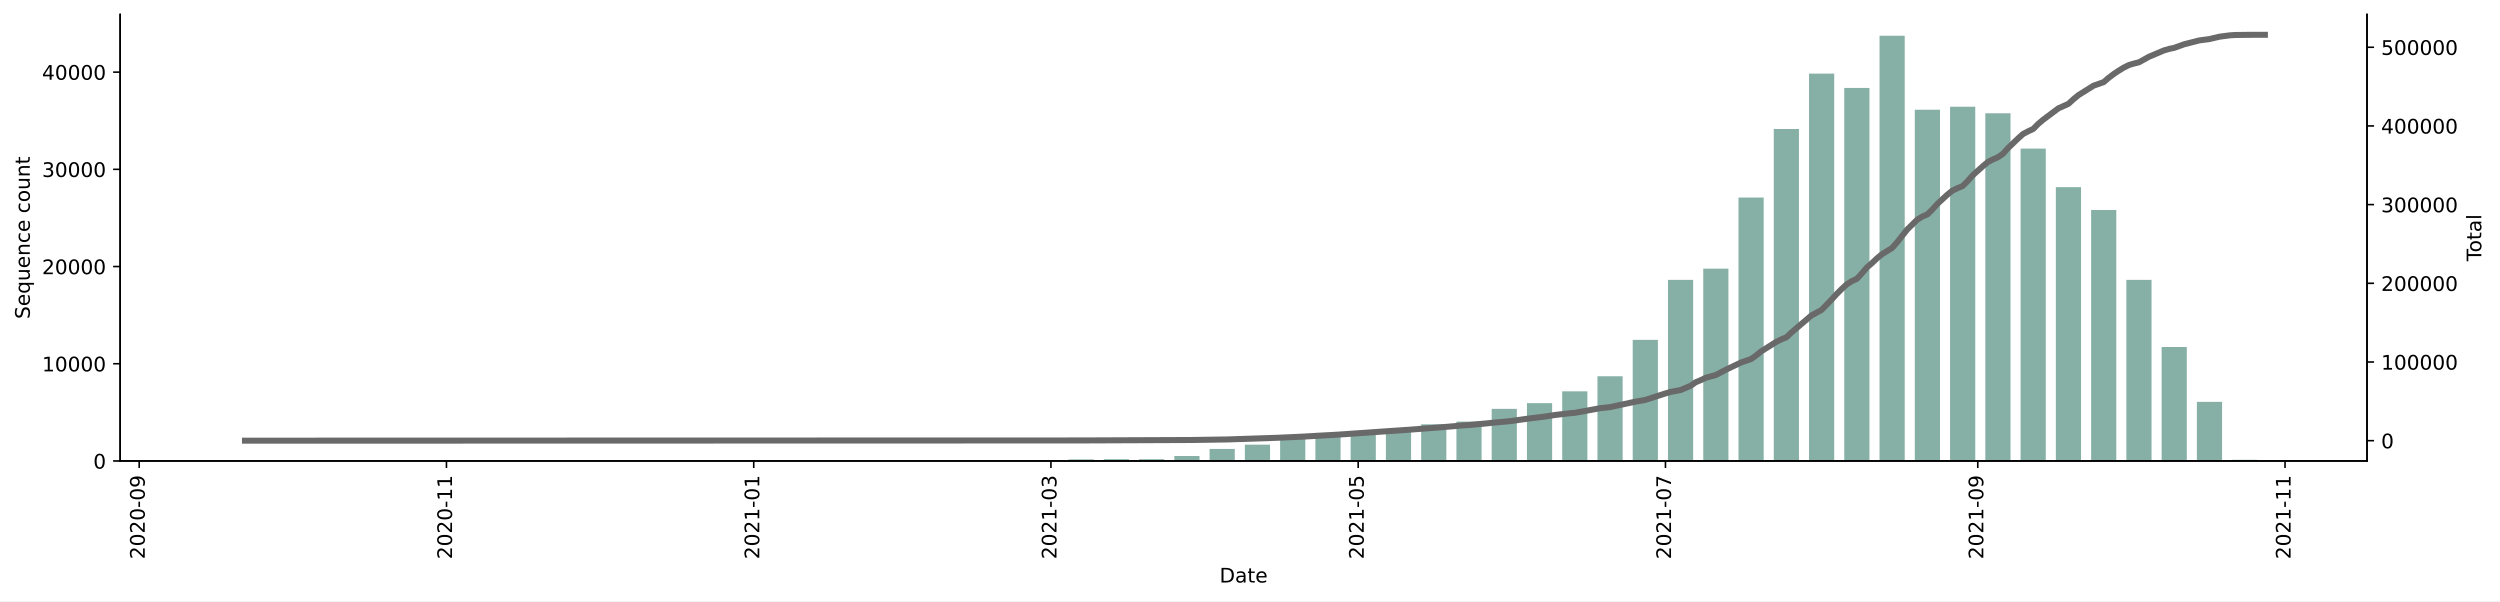
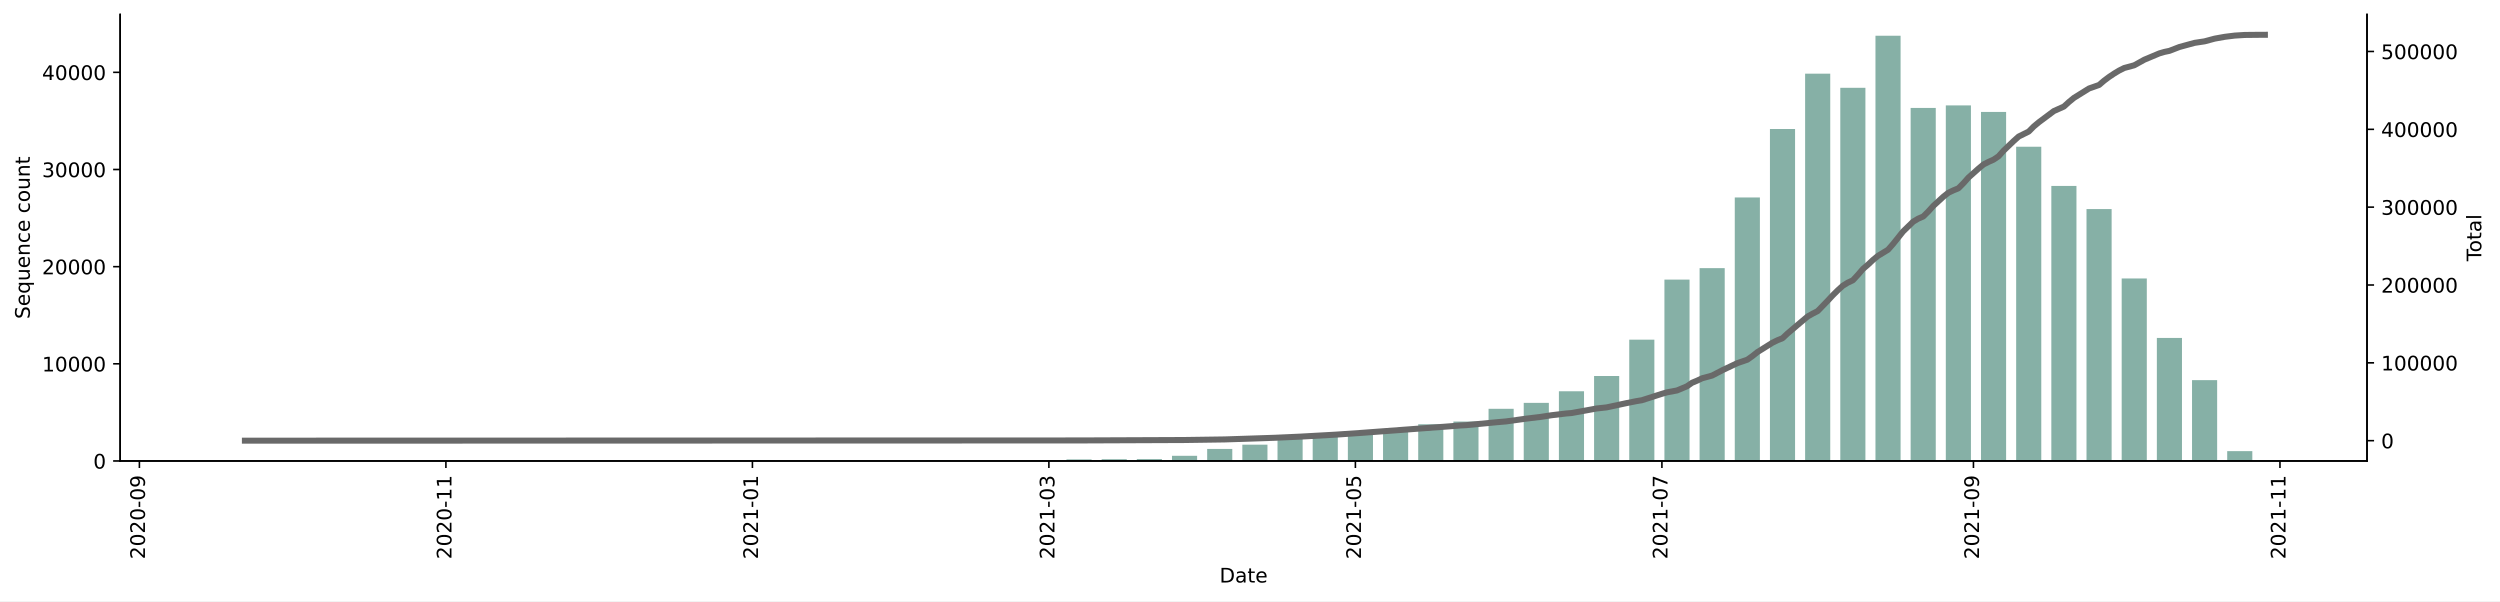
<svg xmlns="http://www.w3.org/2000/svg" xmlns:xlink="http://www.w3.org/1999/xlink" height="298.621pt" version="1.1" viewBox="0 0 1241.744 298.621" width="1241.744pt">
  <defs>
    <style type="text/css">*{stroke-linecap:butt;stroke-linejoin:round;}</style>
  </defs>
  <g id="figure_1">
    <g id="patch_1">
      <path d="M 0 298.621  L 1241.744 298.621  L 1241.744 0  L 0 0  z " style="fill:#ffffff;" />
    </g>
    <g id="axes_1">
      <g id="patch_2">
        <path d="M 59.691 228.96  L 1175.691 228.96  L 1175.691 7.2  L 59.691 7.2  z " style="fill:#ffffff;" />
      </g>
      <g id="patch_3">
-         <path clip-path="url(#pe64818fffd)" d="M 110.418 228.96  L 122.928 228.96  L 122.928 228.955  L 110.418 228.955  z " style="fill:#86b0a6;" />
+         <path clip-path="url(#pa38f7d1ac0)" d="M 110.418 228.96  L 122.897 228.96  L 122.897 228.955  L 110.418 228.955  z " style="fill:#86b0a6;" />
      </g>
      <g id="patch_4">
-         <path clip-path="url(#pe64818fffd)" d="M 162.959 228.96  L 175.469 228.96  L 175.469 228.878  L 162.959 228.878  z " style="fill:#86b0a6;" />
+         <path clip-path="url(#pa38f7d1ac0)" d="M 162.83 228.96  L 175.309 228.96  L 175.309 228.878  L 162.83 228.878  z " style="fill:#86b0a6;" />
      </g>
      <g id="patch_5">
-         <path clip-path="url(#pe64818fffd)" d="M 197.987 228.96  L 210.496 228.96  L 210.496 228.955  L 197.987 228.955  z " style="fill:#86b0a6;" />
+         <path clip-path="url(#pa38f7d1ac0)" d="M 197.771 228.96  L 210.25 228.96  L 210.25 228.955  L 197.771 228.955  z " style="fill:#86b0a6;" />
      </g>
      <g id="patch_6">
-         <path clip-path="url(#pe64818fffd)" d="M 233.014 228.96  L 245.524 228.96  L 245.524 228.955  L 233.014 228.955  z " style="fill:#86b0a6;" />
+         <path clip-path="url(#pa38f7d1ac0)" d="M 232.712 228.96  L 245.191 228.96  L 245.191 228.955  L 232.712 228.955  z " style="fill:#86b0a6;" />
      </g>
      <g id="patch_7">
-         <path clip-path="url(#pe64818fffd)" d="M 250.528 228.96  L 263.038 228.96  L 263.038 228.95  L 250.528 228.95  z " style="fill:#86b0a6;" />
+         <path clip-path="url(#pa38f7d1ac0)" d="M 250.183 228.96  L 262.662 228.96  L 262.662 228.95  L 250.183 228.95  z " style="fill:#86b0a6;" />
      </g>
      <g id="patch_8">
-         <path clip-path="url(#pe64818fffd)" d="M 320.583 228.96  L 333.092 228.96  L 333.092 228.955  L 320.583 228.955  z " style="fill:#86b0a6;" />
+         <path clip-path="url(#pa38f7d1ac0)" d="M 320.066 228.96  L 332.545 228.96  L 332.545 228.955  L 320.066 228.955  z " style="fill:#86b0a6;" />
      </g>
      <g id="patch_9">
-         <path clip-path="url(#pe64818fffd)" d="M 355.61 228.96  L 368.12 228.96  L 368.12 228.946  L 355.61 228.946  z " style="fill:#86b0a6;" />
+         <path clip-path="url(#pa38f7d1ac0)" d="M 355.007 228.96  L 367.486 228.96  L 367.486 228.946  L 355.007 228.946  z " style="fill:#86b0a6;" />
      </g>
      <g id="patch_10">
-         <path clip-path="url(#pe64818fffd)" d="M 373.124 228.96  L 385.634 228.96  L 385.634 228.733  L 373.124 228.733  z " style="fill:#86b0a6;" />
+         <path clip-path="url(#pa38f7d1ac0)" d="M 372.478 228.96  L 384.957 228.96  L 384.957 228.738  L 372.478 228.738  z " style="fill:#86b0a6;" />
      </g>
      <g id="patch_11">
-         <path clip-path="url(#pe64818fffd)" d="M 390.638 228.96  L 403.147 228.96  L 403.147 228.897  L 390.638 228.897  z " style="fill:#86b0a6;" />
+         <path clip-path="url(#pa38f7d1ac0)" d="M 389.948 228.96  L 402.427 228.96  L 402.427 228.897  L 389.948 228.897  z " style="fill:#86b0a6;" />
      </g>
      <g id="patch_12">
-         <path clip-path="url(#pe64818fffd)" d="M 408.151 228.96  L 420.661 228.96  L 420.661 228.95  L 408.151 228.95  z " style="fill:#86b0a6;" />
+         <path clip-path="url(#pa38f7d1ac0)" d="M 407.419 228.96  L 419.898 228.96  L 419.898 228.95  L 407.419 228.95  z " style="fill:#86b0a6;" />
      </g>
      <g id="patch_13">
-         <path clip-path="url(#pe64818fffd)" d="M 425.665 228.96  L 438.175 228.96  L 438.175 228.921  L 425.665 228.921  z " style="fill:#86b0a6;" />
+         <path clip-path="url(#pa38f7d1ac0)" d="M 424.89 228.96  L 437.369 228.96  L 437.369 228.921  L 424.89 228.921  z " style="fill:#86b0a6;" />
      </g>
      <g id="patch_14">
-         <path clip-path="url(#pe64818fffd)" d="M 443.179 228.96  L 455.689 228.96  L 455.689 228.868  L 443.179 228.868  z " style="fill:#86b0a6;" />
+         <path clip-path="url(#pa38f7d1ac0)" d="M 442.36 228.96  L 454.839 228.96  L 454.839 228.868  L 442.36 228.868  z " style="fill:#86b0a6;" />
      </g>
      <g id="patch_15">
-         <path clip-path="url(#pe64818fffd)" d="M 460.693 228.96  L 473.202 228.96  L 473.202 228.559  L 460.693 228.559  z " style="fill:#86b0a6;" />
+         <path clip-path="url(#pa38f7d1ac0)" d="M 459.831 228.96  L 472.31 228.96  L 472.31 228.559  L 459.831 228.559  z " style="fill:#86b0a6;" />
      </g>
      <g id="patch_16">
-         <path clip-path="url(#pe64818fffd)" d="M 478.206 228.96  L 490.716 228.96  L 490.716 228.955  L 478.206 228.955  z " style="fill:#86b0a6;" />
+         <path clip-path="url(#pa38f7d1ac0)" d="M 477.301 228.96  L 489.781 228.96  L 489.781 228.955  L 477.301 228.955  z " style="fill:#86b0a6;" />
      </g>
      <g id="patch_17">
-         <path clip-path="url(#pe64818fffd)" d="M 495.72 228.96  L 508.23 228.96  L 508.23 228.878  L 495.72 228.878  z " style="fill:#86b0a6;" />
+         <path clip-path="url(#pa38f7d1ac0)" d="M 494.772 228.96  L 507.251 228.96  L 507.251 228.878  L 494.772 228.878  z " style="fill:#86b0a6;" />
      </g>
      <g id="patch_18">
-         <path clip-path="url(#pe64818fffd)" d="M 513.234 228.96  L 525.744 228.96  L 525.744 228.694  L 513.234 228.694  z " style="fill:#86b0a6;" />
+         <path clip-path="url(#pa38f7d1ac0)" d="M 512.243 228.96  L 524.722 228.96  L 524.722 228.695  L 512.243 228.695  z " style="fill:#86b0a6;" />
      </g>
      <g id="patch_19">
-         <path clip-path="url(#pe64818fffd)" d="M 530.747 228.96  L 543.257 228.96  L 543.257 228.187  L 530.747 228.187  z " style="fill:#86b0a6;" />
+         <path clip-path="url(#pa38f7d1ac0)" d="M 529.713 228.96  L 542.192 228.96  L 542.192 228.169  L 529.713 228.169  z " style="fill:#86b0a6;" />
      </g>
      <g id="patch_20">
-         <path clip-path="url(#pe64818fffd)" d="M 548.261 228.96  L 560.771 228.96  L 560.771 228.081  L 548.261 228.081  z " style="fill:#86b0a6;" />
+         <path clip-path="url(#pa38f7d1ac0)" d="M 547.184 228.96  L 559.663 228.96  L 559.663 228.077  L 547.184 228.077  z " style="fill:#86b0a6;" />
      </g>
      <g id="patch_21">
-         <path clip-path="url(#pe64818fffd)" d="M 565.775 228.96  L 578.285 228.96  L 578.285 228.091  L 565.775 228.091  z " style="fill:#86b0a6;" />
+         <path clip-path="url(#pa38f7d1ac0)" d="M 564.655 228.96  L 577.134 228.96  L 577.134 228.019  L 564.655 228.019  z " style="fill:#86b0a6;" />
      </g>
      <g id="patch_22">
-         <path clip-path="url(#pe64818fffd)" d="M 583.289 228.96  L 595.798 228.96  L 595.798 226.502  L 583.289 226.502  z " style="fill:#86b0a6;" />
+         <path clip-path="url(#pa38f7d1ac0)" d="M 582.125 228.96  L 594.604 228.96  L 594.604 226.388  L 582.125 226.388  z " style="fill:#86b0a6;" />
      </g>
      <g id="patch_23">
-         <path clip-path="url(#pe64818fffd)" d="M 600.802 228.96  L 613.312 228.96  L 613.312 222.992  L 600.802 222.992  z " style="fill:#86b0a6;" />
+         <path clip-path="url(#pa38f7d1ac0)" d="M 599.596 228.96  L 612.075 228.96  L 612.075 222.996  L 599.596 222.996  z " style="fill:#86b0a6;" />
      </g>
      <g id="patch_24">
-         <path clip-path="url(#pe64818fffd)" d="M 618.316 228.96  L 630.826 228.96  L 630.826 220.853  L 618.316 220.853  z " style="fill:#86b0a6;" />
+         <path clip-path="url(#pa38f7d1ac0)" d="M 617.067 228.96  L 629.546 228.96  L 629.546 220.858  L 617.067 220.858  z " style="fill:#86b0a6;" />
      </g>
      <g id="patch_25">
-         <path clip-path="url(#pe64818fffd)" d="M 635.83 228.96  L 648.34 228.96  L 648.34 217.285  L 635.83 217.285  z " style="fill:#86b0a6;" />
+         <path clip-path="url(#pa38f7d1ac0)" d="M 634.537 228.96  L 647.016 228.96  L 647.016 217.292  L 634.537 217.292  z " style="fill:#86b0a6;" />
      </g>
      <g id="patch_26">
-         <path clip-path="url(#pe64818fffd)" d="M 653.344 228.96  L 665.853 228.96  L 665.853 215.049  L 653.344 215.049  z " style="fill:#86b0a6;" />
+         <path clip-path="url(#pa38f7d1ac0)" d="M 652.008 228.96  L 664.487 228.96  L 664.487 215.058  L 652.008 215.058  z " style="fill:#86b0a6;" />
      </g>
      <g id="patch_27">
-         <path clip-path="url(#pe64818fffd)" d="M 670.857 228.96  L 683.367 228.96  L 683.367 214.238  L 670.857 214.238  z " style="fill:#86b0a6;" />
+         <path clip-path="url(#pa38f7d1ac0)" d="M 669.479 228.96  L 681.958 228.96  L 681.958 214.237  L 669.479 214.237  z " style="fill:#86b0a6;" />
      </g>
      <g id="patch_28">
-         <path clip-path="url(#pe64818fffd)" d="M 688.371 228.96  L 700.881 228.96  L 700.881 213.605  L 688.371 213.605  z " style="fill:#86b0a6;" />
+         <path clip-path="url(#pa38f7d1ac0)" d="M 686.949 228.96  L 699.428 228.96  L 699.428 213.615  L 686.949 213.615  z " style="fill:#86b0a6;" />
      </g>
      <g id="patch_29">
-         <path clip-path="url(#pe64818fffd)" d="M 705.885 228.96  L 718.395 228.96  L 718.395 210.756  L 705.885 210.756  z " style="fill:#86b0a6;" />
+         <path clip-path="url(#pa38f7d1ac0)" d="M 704.42 228.96  L 716.899 228.96  L 716.899 210.744  L 704.42 210.744  z " style="fill:#86b0a6;" />
      </g>
      <g id="patch_30">
-         <path clip-path="url(#pe64818fffd)" d="M 723.399 228.96  L 735.908 228.96  L 735.908 209.395  L 723.399 209.395  z " style="fill:#86b0a6;" />
+         <path clip-path="url(#pa38f7d1ac0)" d="M 721.891 228.96  L 734.37 228.96  L 734.37 209.388  L 721.891 209.388  z " style="fill:#86b0a6;" />
      </g>
      <g id="patch_31">
-         <path clip-path="url(#pe64818fffd)" d="M 740.912 228.96  L 753.422 228.96  L 753.422 203.084  L 740.912 203.084  z " style="fill:#86b0a6;" />
+         <path clip-path="url(#pa38f7d1ac0)" d="M 739.361 228.96  L 751.84 228.96  L 751.84 203.066  L 739.361 203.066  z " style="fill:#86b0a6;" />
      </g>
      <g id="patch_32">
-         <path clip-path="url(#pe64818fffd)" d="M 758.426 228.96  L 770.936 228.96  L 770.936 200.245  L 758.426 200.245  z " style="fill:#86b0a6;" />
+         <path clip-path="url(#pa38f7d1ac0)" d="M 756.832 228.96  L 769.311 228.96  L 769.311 200.113  L 756.832 200.113  z " style="fill:#86b0a6;" />
      </g>
      <g id="patch_33">
-         <path clip-path="url(#pe64818fffd)" d="M 775.94 228.96  L 788.45 228.96  L 788.45 194.383  L 775.94 194.383  z " style="fill:#86b0a6;" />
+         <path clip-path="url(#pa38f7d1ac0)" d="M 774.303 228.96  L 786.782 228.96  L 786.782 194.341  L 774.303 194.341  z " style="fill:#86b0a6;" />
      </g>
      <g id="patch_34">
-         <path clip-path="url(#pe64818fffd)" d="M 793.453 228.96  L 805.963 228.96  L 805.963 186.889  L 793.453 186.889  z " style="fill:#86b0a6;" />
+         <path clip-path="url(#pa38f7d1ac0)" d="M 791.773 228.96  L 804.252 228.96  L 804.252 186.77  L 791.773 186.77  z " style="fill:#86b0a6;" />
      </g>
      <g id="patch_35">
-         <path clip-path="url(#pe64818fffd)" d="M 810.967 228.96  L 823.477 228.96  L 823.477 168.796  L 810.967 168.796  z " style="fill:#86b0a6;" />
+         <path clip-path="url(#pa38f7d1ac0)" d="M 809.244 228.96  L 821.723 228.96  L 821.723 168.718  L 809.244 168.718  z " style="fill:#86b0a6;" />
      </g>
      <g id="patch_36">
-         <path clip-path="url(#pe64818fffd)" d="M 828.481 228.96  L 840.991 228.96  L 840.991 139  L 828.481 139  z " style="fill:#86b0a6;" />
+         <path clip-path="url(#pa38f7d1ac0)" d="M 826.714 228.96  L 839.193 228.96  L 839.193 138.881  L 826.714 138.881  z " style="fill:#86b0a6;" />
      </g>
      <g id="patch_37">
-         <path clip-path="url(#pe64818fffd)" d="M 845.995 228.96  L 858.504 228.96  L 858.504 133.442  L 845.995 133.442  z " style="fill:#86b0a6;" />
+         <path clip-path="url(#pa38f7d1ac0)" d="M 844.185 228.96  L 856.664 228.96  L 856.664 133.187  L 844.185 133.187  z " style="fill:#86b0a6;" />
      </g>
      <g id="patch_38">
-         <path clip-path="url(#pe64818fffd)" d="M 863.508 228.96  L 876.018 228.96  L 876.018 98.121  L 863.508 98.121  z " style="fill:#86b0a6;" />
+         <path clip-path="url(#pa38f7d1ac0)" d="M 861.656 228.96  L 874.135 228.96  L 874.135 98.086  L 861.656 98.086  z " style="fill:#86b0a6;" />
      </g>
      <g id="patch_39">
-         <path clip-path="url(#pe64818fffd)" d="M 881.022 228.96  L 893.532 228.96  L 893.532 64.085  L 881.022 64.085  z " style="fill:#86b0a6;" />
+         <path clip-path="url(#pa38f7d1ac0)" d="M 879.126 228.96  L 891.605 228.96  L 891.605 64.066  L 879.126 64.066  z " style="fill:#86b0a6;" />
      </g>
      <g id="patch_40">
-         <path clip-path="url(#pe64818fffd)" d="M 898.536 228.96  L 911.046 228.96  L 911.046 36.572  L 898.536 36.572  z " style="fill:#86b0a6;" />
+         <path clip-path="url(#pa38f7d1ac0)" d="M 896.597 228.96  L 909.076 228.96  L 909.076 36.584  L 896.597 36.584  z " style="fill:#86b0a6;" />
      </g>
      <g id="patch_41">
-         <path clip-path="url(#pe64818fffd)" d="M 916.05 228.96  L 928.559 228.96  L 928.559 43.67  L 916.05 43.67  z " style="fill:#86b0a6;" />
+         <path clip-path="url(#pa38f7d1ac0)" d="M 914.068 228.96  L 926.547 228.96  L 926.547 43.596  L 914.068 43.596  z " style="fill:#86b0a6;" />
      </g>
      <g id="patch_42">
-         <path clip-path="url(#pe64818fffd)" d="M 933.563 228.96  L 946.073 228.96  L 946.073 17.76  L 933.563 17.76  z " style="fill:#86b0a6;" />
+         <path clip-path="url(#pa38f7d1ac0)" d="M 931.538 228.96  L 944.017 228.96  L 944.017 17.76  L 931.538 17.76  z " style="fill:#86b0a6;" />
      </g>
      <g id="patch_43">
-         <path clip-path="url(#pe64818fffd)" d="M 951.077 228.96  L 963.587 228.96  L 963.587 54.5  L 951.077 54.5  z " style="fill:#86b0a6;" />
+         <path clip-path="url(#pa38f7d1ac0)" d="M 949.009 228.96  L 961.488 228.96  L 961.488 53.604  L 949.009 53.604  z " style="fill:#86b0a6;" />
      </g>
      <g id="patch_44">
-         <path clip-path="url(#pe64818fffd)" d="M 968.591 228.96  L 981.101 228.96  L 981.101 53.018  L 968.591 53.018  z " style="fill:#86b0a6;" />
+         <path clip-path="url(#pa38f7d1ac0)" d="M 966.48 228.96  L 978.959 228.96  L 978.959 52.364  L 966.48 52.364  z " style="fill:#86b0a6;" />
      </g>
      <g id="patch_45">
-         <path clip-path="url(#pe64818fffd)" d="M 986.104 228.96  L 998.614 228.96  L 998.614 56.243  L 986.104 56.243  z " style="fill:#86b0a6;" />
+         <path clip-path="url(#pa38f7d1ac0)" d="M 983.95 228.96  L 996.429 228.96  L 996.429 55.602  L 983.95 55.602  z " style="fill:#86b0a6;" />
      </g>
      <g id="patch_46">
-         <path clip-path="url(#pe64818fffd)" d="M 1003.618 228.96  L 1016.128 228.96  L 1016.128 73.795  L 1003.618 73.795  z " style="fill:#86b0a6;" />
+         <path clip-path="url(#pa38f7d1ac0)" d="M 1001.421 228.96  L 1013.9 228.96  L 1013.9 72.873  L 1001.421 72.873  z " style="fill:#86b0a6;" />
      </g>
      <g id="patch_47">
-         <path clip-path="url(#pe64818fffd)" d="M 1021.132 228.96  L 1033.642 228.96  L 1033.642 92.95  L 1021.132 92.95  z " style="fill:#86b0a6;" />
+         <path clip-path="url(#pa38f7d1ac0)" d="M 1018.892 228.96  L 1031.371 228.96  L 1031.371 92.363  L 1018.892 92.363  z " style="fill:#86b0a6;" />
      </g>
      <g id="patch_48">
-         <path clip-path="url(#pe64818fffd)" d="M 1038.646 228.96  L 1051.155 228.96  L 1051.155 104.311  L 1038.646 104.311  z " style="fill:#86b0a6;" />
+         <path clip-path="url(#pa38f7d1ac0)" d="M 1036.362 228.96  L 1048.841 228.96  L 1048.841 103.843  L 1036.362 103.843  z " style="fill:#86b0a6;" />
      </g>
      <g id="patch_49">
-         <path clip-path="url(#pe64818fffd)" d="M 1056.159 228.96  L 1068.669 228.96  L 1068.669 139  L 1056.159 139  z " style="fill:#86b0a6;" />
+         <path clip-path="url(#pa38f7d1ac0)" d="M 1053.833 228.96  L 1066.312 228.96  L 1066.312 138.317  L 1053.833 138.317  z " style="fill:#86b0a6;" />
      </g>
      <g id="patch_50">
-         <path clip-path="url(#pe64818fffd)" d="M 1073.673 228.96  L 1086.183 228.96  L 1086.183 172.341  L 1073.673 172.341  z " style="fill:#86b0a6;" />
+         <path clip-path="url(#pa38f7d1ac0)" d="M 1071.304 228.96  L 1083.783 228.96  L 1083.783 167.849  L 1071.304 167.849  z " style="fill:#86b0a6;" />
      </g>
      <g id="patch_51">
-         <path clip-path="url(#pe64818fffd)" d="M 1091.187 228.96  L 1103.697 228.96  L 1103.697 199.612  L 1091.187 199.612  z " style="fill:#86b0a6;" />
+         <path clip-path="url(#pa38f7d1ac0)" d="M 1088.774 228.96  L 1101.253 228.96  L 1101.253 188.816  L 1088.774 188.816  z " style="fill:#86b0a6;" />
      </g>
      <g id="patch_52">
-         <path clip-path="url(#pe64818fffd)" d="M 1108.701 228.96  L 1121.21 228.96  L 1121.21 228.385  L 1108.701 228.385  z " style="fill:#86b0a6;" />
+         <path clip-path="url(#pa38f7d1ac0)" d="M 1106.245 228.96  L 1118.724 228.96  L 1118.724 224.067  L 1106.245 224.067  z " style="fill:#86b0a6;" />
      </g>
      <g id="matplotlib.axis_1">
        <g id="xtick_1">
          <g id="line2d_1">
            <defs>
-               <path d="M 0 0  L 0 3.5  " id="m96a29a9410" style="stroke:#000000;stroke-width:0.8;" />
+               <path d="M 0 0  L 0 3.5  " id="mcf2be0ec67" style="stroke:#000000;stroke-width:0.8;" />
            </defs>
            <g>
-               <use style="stroke:#000000;stroke-width:0.8;" x="69.136" xlink:href="#m96a29a9410" y="228.96" />
+               <use style="stroke:#000000;stroke-width:0.8;" x="69.237" xlink:href="#mcf2be0ec67" y="228.96" />
            </g>
          </g>
          <g id="text_1">
-             <g transform="translate(71.8949 277.7428)rotate(-90)scale(0.1 -0.1)">
+             <g transform="translate(71.99646 277.7428)rotate(-90)scale(0.1 -0.1)">
              <defs>
                <path d="M 1228 531  L 3431 531  L 3431 0  L 469 0  L 469 531  Q 828 903 1448 1529  Q 2069 2156 2228 2338  Q 2531 2678 2651 2914  Q 2772 3150 2772 3378  Q 2772 3750 2511 3984  Q 2250 4219 1831 4219  Q 1534 4219 1204 4116  Q 875 4013 500 3803  L 500 4441  Q 881 4594 1212 4672  Q 1544 4750 1819 4750  Q 2544 4750 2975 4387  Q 3406 4025 3406 3419  Q 3406 3131 3298 2873  Q 3191 2616 2906 2266  Q 2828 2175 2409 1742  Q 1991 1309 1228 531  z " id="DejaVuSans-32" transform="scale(0.015625)" />
                <path d="M 2034 4250  Q 1547 4250 1301 3770  Q 1056 3291 1056 2328  Q 1056 1369 1301 889  Q 1547 409 2034 409  Q 2525 409 2770 889  Q 3016 1369 3016 2328  Q 3016 3291 2770 3770  Q 2525 4250 2034 4250  z M 2034 4750  Q 2819 4750 3233 4129  Q 3647 3509 3647 2328  Q 3647 1150 3233 529  Q 2819 -91 2034 -91  Q 1250 -91 836 529  Q 422 1150 422 2328  Q 422 3509 836 4129  Q 1250 4750 2034 4750  z " id="DejaVuSans-30" transform="scale(0.015625)" />
                <path d="M 313 2009  L 1997 2009  L 1997 1497  L 313 1497  L 313 2009  z " id="DejaVuSans-2d" transform="scale(0.015625)" />
                <path d="M 703 97  L 703 672  Q 941 559 1184 500  Q 1428 441 1663 441  Q 2288 441 2617 861  Q 2947 1281 2994 2138  Q 2813 1869 2534 1725  Q 2256 1581 1919 1581  Q 1219 1581 811 2004  Q 403 2428 403 3163  Q 403 3881 828 4315  Q 1253 4750 1959 4750  Q 2769 4750 3195 4129  Q 3622 3509 3622 2328  Q 3622 1225 3098 567  Q 2575 -91 1691 -91  Q 1453 -91 1209 -44  Q 966 3 703 97  z M 1959 2075  Q 2384 2075 2632 2365  Q 2881 2656 2881 3163  Q 2881 3666 2632 3958  Q 2384 4250 1959 4250  Q 1534 4250 1286 3958  Q 1038 3666 1038 3163  Q 1038 2656 1286 2365  Q 1534 2075 1959 2075  z " id="DejaVuSans-39" transform="scale(0.015625)" />
              </defs>
              <use xlink:href="#DejaVuSans-32" />
              <use x="63.623" xlink:href="#DejaVuSans-30" />
              <use x="127.246" xlink:href="#DejaVuSans-32" />
              <use x="190.869" xlink:href="#DejaVuSans-30" />
              <use x="254.492" xlink:href="#DejaVuSans-2d" />
              <use x="290.576" xlink:href="#DejaVuSans-30" />
              <use x="354.199" xlink:href="#DejaVuSans-39" />
            </g>
          </g>
        </g>
        <g id="xtick_2">
          <g id="line2d_2">
            <g>
-               <use style="stroke:#000000;stroke-width:0.8;" x="221.755" xlink:href="#m96a29a9410" y="228.96" />
+               <use style="stroke:#000000;stroke-width:0.8;" x="221.481" xlink:href="#mcf2be0ec67" y="228.96" />
            </g>
          </g>
          <g id="text_2">
-             <g transform="translate(224.5146 277.7428)rotate(-90)scale(0.1 -0.1)">
+             <g transform="translate(224.2407 277.7428)rotate(-90)scale(0.1 -0.1)">
              <defs>
                <path d="M 794 531  L 1825 531  L 1825 4091  L 703 3866  L 703 4441  L 1819 4666  L 2450 4666  L 2450 531  L 3481 531  L 3481 0  L 794 0  L 794 531  z " id="DejaVuSans-31" transform="scale(0.015625)" />
              </defs>
              <use xlink:href="#DejaVuSans-32" />
              <use x="63.623" xlink:href="#DejaVuSans-30" />
              <use x="127.246" xlink:href="#DejaVuSans-32" />
              <use x="190.869" xlink:href="#DejaVuSans-30" />
              <use x="254.492" xlink:href="#DejaVuSans-2d" />
              <use x="290.576" xlink:href="#DejaVuSans-31" />
              <use x="354.199" xlink:href="#DejaVuSans-31" />
            </g>
          </g>
        </g>
        <g id="xtick_3">
          <g id="line2d_3">
            <g>
-               <use style="stroke:#000000;stroke-width:0.8;" x="374.375" xlink:href="#m96a29a9410" y="228.96" />
+               <use style="stroke:#000000;stroke-width:0.8;" x="373.726" xlink:href="#mcf2be0ec67" y="228.96" />
            </g>
          </g>
          <g id="text_3">
-             <g transform="translate(377.1342 277.7428)rotate(-90)scale(0.1 -0.1)">
+             <g transform="translate(376.4849 277.7428)rotate(-90)scale(0.1 -0.1)">
              <use xlink:href="#DejaVuSans-32" />
              <use x="63.623" xlink:href="#DejaVuSans-30" />
              <use x="127.246" xlink:href="#DejaVuSans-32" />
              <use x="190.869" xlink:href="#DejaVuSans-31" />
              <use x="254.492" xlink:href="#DejaVuSans-2d" />
              <use x="290.576" xlink:href="#DejaVuSans-30" />
              <use x="354.199" xlink:href="#DejaVuSans-31" />
            </g>
          </g>
        </g>
        <g id="xtick_4">
          <g id="line2d_4">
            <g>
-               <use style="stroke:#000000;stroke-width:0.8;" x="521.991" xlink:href="#m96a29a9410" y="228.96" />
+               <use style="stroke:#000000;stroke-width:0.8;" x="520.978" xlink:href="#mcf2be0ec67" y="228.96" />
            </g>
          </g>
          <g id="text_4">
-             <g transform="translate(524.75 277.7428)rotate(-90)scale(0.1 -0.1)">
+             <g transform="translate(523.7375 277.7428)rotate(-90)scale(0.1 -0.1)">
              <defs>
                <path d="M 2597 2516  Q 3050 2419 3304 2112  Q 3559 1806 3559 1356  Q 3559 666 3084 287  Q 2609 -91 1734 -91  Q 1441 -91 1130 -33  Q 819 25 488 141  L 488 750  Q 750 597 1062 519  Q 1375 441 1716 441  Q 2309 441 2620 675  Q 2931 909 2931 1356  Q 2931 1769 2642 2001  Q 2353 2234 1838 2234  L 1294 2234  L 1294 2753  L 1863 2753  Q 2328 2753 2575 2939  Q 2822 3125 2822 3475  Q 2822 3834 2567 4026  Q 2313 4219 1838 4219  Q 1578 4219 1281 4162  Q 984 4106 628 3988  L 628 4550  Q 988 4650 1302 4700  Q 1616 4750 1894 4750  Q 2613 4750 3031 4423  Q 3450 4097 3450 3541  Q 3450 3153 3228 2886  Q 3006 2619 2597 2516  z " id="DejaVuSans-33" transform="scale(0.015625)" />
              </defs>
              <use xlink:href="#DejaVuSans-32" />
              <use x="63.623" xlink:href="#DejaVuSans-30" />
              <use x="127.246" xlink:href="#DejaVuSans-32" />
              <use x="190.869" xlink:href="#DejaVuSans-31" />
              <use x="254.492" xlink:href="#DejaVuSans-2d" />
              <use x="290.576" xlink:href="#DejaVuSans-30" />
              <use x="354.199" xlink:href="#DejaVuSans-33" />
            </g>
          </g>
        </g>
        <g id="xtick_5">
          <g id="line2d_5">
            <g>
-               <use style="stroke:#000000;stroke-width:0.8;" x="674.61" xlink:href="#m96a29a9410" y="228.96" />
+               <use style="stroke:#000000;stroke-width:0.8;" x="673.222" xlink:href="#mcf2be0ec67" y="228.96" />
            </g>
          </g>
          <g id="text_5">
-             <g transform="translate(677.3696 277.7428)rotate(-90)scale(0.1 -0.1)">
+             <g transform="translate(675.9817 277.7428)rotate(-90)scale(0.1 -0.1)">
              <defs>
                <path d="M 691 4666  L 3169 4666  L 3169 4134  L 1269 4134  L 1269 2991  Q 1406 3038 1543 3061  Q 1681 3084 1819 3084  Q 2600 3084 3056 2656  Q 3513 2228 3513 1497  Q 3513 744 3044 326  Q 2575 -91 1722 -91  Q 1428 -91 1123 -41  Q 819 9 494 109  L 494 744  Q 775 591 1075 516  Q 1375 441 1709 441  Q 2250 441 2565 725  Q 2881 1009 2881 1497  Q 2881 1984 2565 2268  Q 2250 2553 1709 2553  Q 1456 2553 1204 2497  Q 953 2441 691 2322  L 691 4666  z " id="DejaVuSans-35" transform="scale(0.015625)" />
              </defs>
              <use xlink:href="#DejaVuSans-32" />
              <use x="63.623" xlink:href="#DejaVuSans-30" />
              <use x="127.246" xlink:href="#DejaVuSans-32" />
              <use x="190.869" xlink:href="#DejaVuSans-31" />
              <use x="254.492" xlink:href="#DejaVuSans-2d" />
              <use x="290.576" xlink:href="#DejaVuSans-30" />
              <use x="354.199" xlink:href="#DejaVuSans-35" />
            </g>
          </g>
        </g>
        <g id="xtick_6">
          <g id="line2d_6">
            <g>
-               <use style="stroke:#000000;stroke-width:0.8;" x="827.23" xlink:href="#m96a29a9410" y="228.96" />
+               <use style="stroke:#000000;stroke-width:0.8;" x="825.467" xlink:href="#mcf2be0ec67" y="228.96" />
            </g>
          </g>
          <g id="text_6">
-             <g transform="translate(829.9893 277.7428)rotate(-90)scale(0.1 -0.1)">
+             <g transform="translate(828.2259 277.7428)rotate(-90)scale(0.1 -0.1)">
              <defs>
                <path d="M 525 4666  L 3525 4666  L 3525 4397  L 1831 0  L 1172 0  L 2766 4134  L 525 4134  L 525 4666  z " id="DejaVuSans-37" transform="scale(0.015625)" />
              </defs>
              <use xlink:href="#DejaVuSans-32" />
              <use x="63.623" xlink:href="#DejaVuSans-30" />
              <use x="127.246" xlink:href="#DejaVuSans-32" />
              <use x="190.869" xlink:href="#DejaVuSans-31" />
              <use x="254.492" xlink:href="#DejaVuSans-2d" />
              <use x="290.576" xlink:href="#DejaVuSans-30" />
              <use x="354.199" xlink:href="#DejaVuSans-37" />
            </g>
          </g>
        </g>
        <g id="xtick_7">
          <g id="line2d_7">
            <g>
-               <use style="stroke:#000000;stroke-width:0.8;" x="982.352" xlink:href="#m96a29a9410" y="228.96" />
+               <use style="stroke:#000000;stroke-width:0.8;" x="980.207" xlink:href="#mcf2be0ec67" y="228.96" />
            </g>
          </g>
          <g id="text_7">
-             <g transform="translate(985.1109 277.7428)rotate(-90)scale(0.1 -0.1)">
+             <g transform="translate(982.9659 277.7428)rotate(-90)scale(0.1 -0.1)">
              <use xlink:href="#DejaVuSans-32" />
              <use x="63.623" xlink:href="#DejaVuSans-30" />
              <use x="127.246" xlink:href="#DejaVuSans-32" />
              <use x="190.869" xlink:href="#DejaVuSans-31" />
              <use x="254.492" xlink:href="#DejaVuSans-2d" />
              <use x="290.576" xlink:href="#DejaVuSans-30" />
              <use x="354.199" xlink:href="#DejaVuSans-39" />
            </g>
          </g>
        </g>
        <g id="xtick_8">
          <g id="line2d_8">
            <g>
-               <use style="stroke:#000000;stroke-width:0.8;" x="1134.971" xlink:href="#m96a29a9410" y="228.96" />
+               <use style="stroke:#000000;stroke-width:0.8;" x="1132.451" xlink:href="#mcf2be0ec67" y="228.96" />
            </g>
          </g>
          <g id="text_8">
-             <g transform="translate(1137.731 277.7428)rotate(-90)scale(0.1 -0.1)">
+             <g transform="translate(1135.21 277.7428)rotate(-90)scale(0.1 -0.1)">
              <use xlink:href="#DejaVuSans-32" />
              <use x="63.623" xlink:href="#DejaVuSans-30" />
              <use x="127.246" xlink:href="#DejaVuSans-32" />
              <use x="190.869" xlink:href="#DejaVuSans-31" />
              <use x="254.492" xlink:href="#DejaVuSans-2d" />
              <use x="290.576" xlink:href="#DejaVuSans-31" />
              <use x="354.199" xlink:href="#DejaVuSans-31" />
            </g>
          </g>
        </g>
        <g id="text_9">
          <g transform="translate(605.7398 289.3413)scale(0.1 -0.1)">
            <defs>
              <path d="M 1259 4147  L 1259 519  L 2022 519  Q 2988 519 3436 956  Q 3884 1394 3884 2338  Q 3884 3275 3436 3711  Q 2988 4147 2022 4147  L 1259 4147  z M 628 4666  L 1925 4666  Q 3281 4666 3915 4102  Q 4550 3538 4550 2338  Q 4550 1131 3912 565  Q 3275 0 1925 0  L 628 0  L 628 4666  z " id="DejaVuSans-44" transform="scale(0.015625)" />
              <path d="M 2194 1759  Q 1497 1759 1228 1600  Q 959 1441 959 1056  Q 959 750 1161 570  Q 1363 391 1709 391  Q 2188 391 2477 730  Q 2766 1069 2766 1631  L 2766 1759  L 2194 1759  z M 3341 1997  L 3341 0  L 2766 0  L 2766 531  Q 2569 213 2275 61  Q 1981 -91 1556 -91  Q 1019 -91 701 211  Q 384 513 384 1019  Q 384 1609 779 1909  Q 1175 2209 1959 2209  L 2766 2209  L 2766 2266  Q 2766 2663 2505 2880  Q 2244 3097 1772 3097  Q 1472 3097 1187 3025  Q 903 2953 641 2809  L 641 3341  Q 956 3463 1253 3523  Q 1550 3584 1831 3584  Q 2591 3584 2966 3190  Q 3341 2797 3341 1997  z " id="DejaVuSans-61" transform="scale(0.015625)" />
              <path d="M 1172 4494  L 1172 3500  L 2356 3500  L 2356 3053  L 1172 3053  L 1172 1153  Q 1172 725 1289 603  Q 1406 481 1766 481  L 2356 481  L 2356 0  L 1766 0  Q 1100 0 847 248  Q 594 497 594 1153  L 594 3053  L 172 3053  L 172 3500  L 594 3500  L 594 4494  L 1172 4494  z " id="DejaVuSans-74" transform="scale(0.015625)" />
              <path d="M 3597 1894  L 3597 1613  L 953 1613  Q 991 1019 1311 708  Q 1631 397 2203 397  Q 2534 397 2845 478  Q 3156 559 3463 722  L 3463 178  Q 3153 47 2828 -22  Q 2503 -91 2169 -91  Q 1331 -91 842 396  Q 353 884 353 1716  Q 353 2575 817 3079  Q 1281 3584 2069 3584  Q 2775 3584 3186 3129  Q 3597 2675 3597 1894  z M 3022 2063  Q 3016 2534 2758 2815  Q 2500 3097 2075 3097  Q 1594 3097 1305 2825  Q 1016 2553 972 2059  L 3022 2063  z " id="DejaVuSans-65" transform="scale(0.015625)" />
            </defs>
            <use xlink:href="#DejaVuSans-44" />
            <use x="77.002" xlink:href="#DejaVuSans-61" />
            <use x="138.281" xlink:href="#DejaVuSans-74" />
            <use x="177.49" xlink:href="#DejaVuSans-65" />
          </g>
        </g>
      </g>
      <g id="matplotlib.axis_2">
        <g id="ytick_1">
          <g id="line2d_9">
            <defs>
-               <path d="M 0 0  L -3.5 0  " id="m6e6c7a7765" style="stroke:#000000;stroke-width:0.8;" />
+               <path d="M 0 0  L -3.5 0  " id="m94fffe50dd" style="stroke:#000000;stroke-width:0.8;" />
            </defs>
            <g>
-               <use style="stroke:#000000;stroke-width:0.8;" x="59.691" xlink:href="#m6e6c7a7765" y="228.96" />
+               <use style="stroke:#000000;stroke-width:0.8;" x="59.691" xlink:href="#m94fffe50dd" y="228.96" />
            </g>
          </g>
          <g id="text_10">
            <g transform="translate(46.32812 232.7592)scale(0.1 -0.1)">
              <use xlink:href="#DejaVuSans-30" />
            </g>
          </g>
        </g>
        <g id="ytick_2">
          <g id="line2d_10">
            <g>
-               <use style="stroke:#000000;stroke-width:0.8;" x="59.691" xlink:href="#m6e6c7a7765" y="180.675" />
+               <use style="stroke:#000000;stroke-width:0.8;" x="59.691" xlink:href="#m94fffe50dd" y="180.704" />
            </g>
          </g>
          <g id="text_11">
-             <g transform="translate(20.87813 184.4739)scale(0.1 -0.1)">
+             <g transform="translate(20.87813 184.5037)scale(0.1 -0.1)">
              <use xlink:href="#DejaVuSans-31" />
              <use x="63.623" xlink:href="#DejaVuSans-30" />
              <use x="127.246" xlink:href="#DejaVuSans-30" />
              <use x="190.869" xlink:href="#DejaVuSans-30" />
              <use x="254.492" xlink:href="#DejaVuSans-30" />
            </g>
          </g>
        </g>
        <g id="ytick_3">
          <g id="line2d_11">
            <g>
-               <use style="stroke:#000000;stroke-width:0.8;" x="59.691" xlink:href="#m6e6c7a7765" y="132.389" />
+               <use style="stroke:#000000;stroke-width:0.8;" x="59.691" xlink:href="#m94fffe50dd" y="132.449" />
            </g>
          </g>
          <g id="text_12">
-             <g transform="translate(20.87813 136.1886)scale(0.1 -0.1)">
+             <g transform="translate(20.87813 136.2481)scale(0.1 -0.1)">
              <use xlink:href="#DejaVuSans-32" />
              <use x="63.623" xlink:href="#DejaVuSans-30" />
              <use x="127.246" xlink:href="#DejaVuSans-30" />
              <use x="190.869" xlink:href="#DejaVuSans-30" />
              <use x="254.492" xlink:href="#DejaVuSans-30" />
            </g>
          </g>
        </g>
        <g id="ytick_4">
          <g id="line2d_12">
            <g>
-               <use style="stroke:#000000;stroke-width:0.8;" x="59.691" xlink:href="#m6e6c7a7765" y="84.104" />
+               <use style="stroke:#000000;stroke-width:0.8;" x="59.691" xlink:href="#m94fffe50dd" y="84.193" />
            </g>
          </g>
          <g id="text_13">
-             <g transform="translate(20.87813 87.90325)scale(0.1 -0.1)">
+             <g transform="translate(20.87813 87.99261)scale(0.1 -0.1)">
              <use xlink:href="#DejaVuSans-33" />
              <use x="63.623" xlink:href="#DejaVuSans-30" />
              <use x="127.246" xlink:href="#DejaVuSans-30" />
              <use x="190.869" xlink:href="#DejaVuSans-30" />
              <use x="254.492" xlink:href="#DejaVuSans-30" />
            </g>
          </g>
        </g>
        <g id="ytick_5">
          <g id="line2d_13">
            <g>
-               <use style="stroke:#000000;stroke-width:0.8;" x="59.691" xlink:href="#m6e6c7a7765" y="35.819" />
+               <use style="stroke:#000000;stroke-width:0.8;" x="59.691" xlink:href="#m94fffe50dd" y="35.938" />
            </g>
          </g>
          <g id="text_14">
-             <g transform="translate(20.87813 39.61793)scale(0.1 -0.1)">
+             <g transform="translate(20.87813 39.73708)scale(0.1 -0.1)">
              <defs>
                <path d="M 2419 4116  L 825 1625  L 2419 1625  L 2419 4116  z M 2253 4666  L 3047 4666  L 3047 1625  L 3713 1625  L 3713 1100  L 3047 1100  L 3047 0  L 2419 0  L 2419 1100  L 313 1100  L 313 1709  L 2253 4666  z " id="DejaVuSans-34" transform="scale(0.015625)" />
              </defs>
              <use xlink:href="#DejaVuSans-34" />
              <use x="63.623" xlink:href="#DejaVuSans-30" />
              <use x="127.246" xlink:href="#DejaVuSans-30" />
              <use x="190.869" xlink:href="#DejaVuSans-30" />
              <use x="254.492" xlink:href="#DejaVuSans-30" />
            </g>
          </g>
        </g>
        <g id="text_15">
          <g transform="translate(14.79844 158.4402)rotate(-90)scale(0.1 -0.1)">
            <defs>
              <path d="M 3425 4513  L 3425 3897  Q 3066 4069 2747 4153  Q 2428 4238 2131 4238  Q 1616 4238 1336 4038  Q 1056 3838 1056 3469  Q 1056 3159 1242 3001  Q 1428 2844 1947 2747  L 2328 2669  Q 3034 2534 3370 2195  Q 3706 1856 3706 1288  Q 3706 609 3251 259  Q 2797 -91 1919 -91  Q 1588 -91 1214 -16  Q 841 59 441 206  L 441 856  Q 825 641 1194 531  Q 1563 422 1919 422  Q 2459 422 2753 634  Q 3047 847 3047 1241  Q 3047 1584 2836 1778  Q 2625 1972 2144 2069  L 1759 2144  Q 1053 2284 737 2584  Q 422 2884 422 3419  Q 422 4038 858 4394  Q 1294 4750 2059 4750  Q 2388 4750 2728 4690  Q 3069 4631 3425 4513  z " id="DejaVuSans-53" transform="scale(0.015625)" />
              <path d="M 947 1747  Q 947 1113 1208 752  Q 1469 391 1925 391  Q 2381 391 2643 752  Q 2906 1113 2906 1747  Q 2906 2381 2643 2742  Q 2381 3103 1925 3103  Q 1469 3103 1208 2742  Q 947 2381 947 1747  z M 2906 525  Q 2725 213 2448 61  Q 2172 -91 1784 -91  Q 1150 -91 751 415  Q 353 922 353 1747  Q 353 2572 751 3078  Q 1150 3584 1784 3584  Q 2172 3584 2448 3432  Q 2725 3281 2906 2969  L 2906 3500  L 3481 3500  L 3481 -1331  L 2906 -1331  L 2906 525  z " id="DejaVuSans-71" transform="scale(0.015625)" />
              <path d="M 544 1381  L 544 3500  L 1119 3500  L 1119 1403  Q 1119 906 1312 657  Q 1506 409 1894 409  Q 2359 409 2629 706  Q 2900 1003 2900 1516  L 2900 3500  L 3475 3500  L 3475 0  L 2900 0  L 2900 538  Q 2691 219 2414 64  Q 2138 -91 1772 -91  Q 1169 -91 856 284  Q 544 659 544 1381  z M 1991 3584  L 1991 3584  z " id="DejaVuSans-75" transform="scale(0.015625)" />
              <path d="M 3513 2113  L 3513 0  L 2938 0  L 2938 2094  Q 2938 2591 2744 2837  Q 2550 3084 2163 3084  Q 1697 3084 1428 2787  Q 1159 2491 1159 1978  L 1159 0  L 581 0  L 581 3500  L 1159 3500  L 1159 2956  Q 1366 3272 1645 3428  Q 1925 3584 2291 3584  Q 2894 3584 3203 3211  Q 3513 2838 3513 2113  z " id="DejaVuSans-6e" transform="scale(0.015625)" />
              <path d="M 3122 3366  L 3122 2828  Q 2878 2963 2633 3030  Q 2388 3097 2138 3097  Q 1578 3097 1268 2742  Q 959 2388 959 1747  Q 959 1106 1268 751  Q 1578 397 2138 397  Q 2388 397 2633 464  Q 2878 531 3122 666  L 3122 134  Q 2881 22 2623 -34  Q 2366 -91 2075 -91  Q 1284 -91 818 406  Q 353 903 353 1747  Q 353 2603 823 3093  Q 1294 3584 2113 3584  Q 2378 3584 2631 3529  Q 2884 3475 3122 3366  z " id="DejaVuSans-63" transform="scale(0.015625)" />
              <path id="DejaVuSans-20" transform="scale(0.015625)" />
              <path d="M 1959 3097  Q 1497 3097 1228 2736  Q 959 2375 959 1747  Q 959 1119 1226 758  Q 1494 397 1959 397  Q 2419 397 2687 759  Q 2956 1122 2956 1747  Q 2956 2369 2687 2733  Q 2419 3097 1959 3097  z M 1959 3584  Q 2709 3584 3137 3096  Q 3566 2609 3566 1747  Q 3566 888 3137 398  Q 2709 -91 1959 -91  Q 1206 -91 779 398  Q 353 888 353 1747  Q 353 2609 779 3096  Q 1206 3584 1959 3584  z " id="DejaVuSans-6f" transform="scale(0.015625)" />
            </defs>
            <use xlink:href="#DejaVuSans-53" />
            <use x="63.477" xlink:href="#DejaVuSans-65" />
            <use x="125" xlink:href="#DejaVuSans-71" />
            <use x="188.477" xlink:href="#DejaVuSans-75" />
            <use x="251.855" xlink:href="#DejaVuSans-65" />
            <use x="313.379" xlink:href="#DejaVuSans-6e" />
            <use x="376.758" xlink:href="#DejaVuSans-63" />
            <use x="431.738" xlink:href="#DejaVuSans-65" />
            <use x="493.262" xlink:href="#DejaVuSans-20" />
            <use x="525.049" xlink:href="#DejaVuSans-63" />
            <use x="580.029" xlink:href="#DejaVuSans-6f" />
            <use x="641.211" xlink:href="#DejaVuSans-75" />
            <use x="704.59" xlink:href="#DejaVuSans-6e" />
            <use x="767.969" xlink:href="#DejaVuSans-74" />
          </g>
        </g>
      </g>
      <g id="patch_53">
        <path d="M 59.691 228.96  L 59.691 7.2  " style="fill:none;stroke:#000000;stroke-linecap:square;stroke-linejoin:miter;stroke-width:0.8;" />
      </g>
      <g id="patch_54">
        <path d="M 1175.691 228.96  L 1175.691 7.2  " style="fill:none;stroke:#000000;stroke-linecap:square;stroke-linejoin:miter;stroke-width:0.8;" />
      </g>
      <g id="patch_55">
        <path d="M 59.691 228.96  L 1175.691 228.96  " style="fill:none;stroke:#000000;stroke-linecap:square;stroke-linejoin:miter;stroke-width:0.8;" />
      </g>
    </g>
    <g id="axes_2">
      <g id="matplotlib.axis_3">
        <g id="ytick_6">
          <g id="line2d_14">
            <defs>
-               <path d="M 0 0  L 3.5 0  " id="mcb2380465d" style="stroke:#000000;stroke-width:0.8;" />
+               <path d="M 0 0  L 3.5 0  " id="m4320f24a01" style="stroke:#000000;stroke-width:0.8;" />
            </defs>
            <g>
-               <use style="stroke:#000000;stroke-width:0.8;" x="1175.691" xlink:href="#mcb2380465d" y="218.88" />
+               <use style="stroke:#000000;stroke-width:0.8;" x="1175.691" xlink:href="#m4320f24a01" y="218.88" />
            </g>
          </g>
          <g id="text_16">
            <g transform="translate(1182.691 222.6796)scale(0.1 -0.1)">
              <use xlink:href="#DejaVuSans-30" />
            </g>
          </g>
        </g>
        <g id="ytick_7">
          <g id="line2d_15">
            <g>
-               <use style="stroke:#000000;stroke-width:0.8;" x="1175.691" xlink:href="#mcb2380465d" y="179.798" />
+               <use style="stroke:#000000;stroke-width:0.8;" x="1175.691" xlink:href="#m4320f24a01" y="180.218" />
            </g>
          </g>
          <g id="text_17">
-             <g transform="translate(1182.691 183.597)scale(0.1 -0.1)">
+             <g transform="translate(1182.691 184.0174)scale(0.1 -0.1)">
              <use xlink:href="#DejaVuSans-31" />
              <use x="63.623" xlink:href="#DejaVuSans-30" />
              <use x="127.246" xlink:href="#DejaVuSans-30" />
              <use x="190.869" xlink:href="#DejaVuSans-30" />
              <use x="254.492" xlink:href="#DejaVuSans-30" />
              <use x="318.115" xlink:href="#DejaVuSans-30" />
            </g>
          </g>
        </g>
        <g id="ytick_8">
          <g id="line2d_16">
            <g>
-               <use style="stroke:#000000;stroke-width:0.8;" x="1175.691" xlink:href="#mcb2380465d" y="140.715" />
+               <use style="stroke:#000000;stroke-width:0.8;" x="1175.691" xlink:href="#m4320f24a01" y="141.556" />
            </g>
          </g>
          <g id="text_18">
-             <g transform="translate(1182.691 144.5145)scale(0.1 -0.1)">
+             <g transform="translate(1182.691 145.3551)scale(0.1 -0.1)">
              <use xlink:href="#DejaVuSans-32" />
              <use x="63.623" xlink:href="#DejaVuSans-30" />
              <use x="127.246" xlink:href="#DejaVuSans-30" />
              <use x="190.869" xlink:href="#DejaVuSans-30" />
              <use x="254.492" xlink:href="#DejaVuSans-30" />
              <use x="318.115" xlink:href="#DejaVuSans-30" />
            </g>
          </g>
        </g>
        <g id="ytick_9">
          <g id="line2d_17">
            <g>
-               <use style="stroke:#000000;stroke-width:0.8;" x="1175.691" xlink:href="#mcb2380465d" y="101.633" />
+               <use style="stroke:#000000;stroke-width:0.8;" x="1175.691" xlink:href="#m4320f24a01" y="102.894" />
            </g>
          </g>
          <g id="text_19">
-             <g transform="translate(1182.691 105.4319)scale(0.1 -0.1)">
+             <g transform="translate(1182.691 106.6929)scale(0.1 -0.1)">
              <use xlink:href="#DejaVuSans-33" />
              <use x="63.623" xlink:href="#DejaVuSans-30" />
              <use x="127.246" xlink:href="#DejaVuSans-30" />
              <use x="190.869" xlink:href="#DejaVuSans-30" />
              <use x="254.492" xlink:href="#DejaVuSans-30" />
              <use x="318.115" xlink:href="#DejaVuSans-30" />
            </g>
          </g>
        </g>
        <g id="ytick_10">
          <g id="line2d_18">
            <g>
-               <use style="stroke:#000000;stroke-width:0.8;" x="1175.691" xlink:href="#mcb2380465d" y="62.55" />
+               <use style="stroke:#000000;stroke-width:0.8;" x="1175.691" xlink:href="#m4320f24a01" y="64.231" />
            </g>
          </g>
          <g id="text_20">
-             <g transform="translate(1182.691 66.34934)scale(0.1 -0.1)">
+             <g transform="translate(1182.691 68.03064)scale(0.1 -0.1)">
              <use xlink:href="#DejaVuSans-34" />
              <use x="63.623" xlink:href="#DejaVuSans-30" />
              <use x="127.246" xlink:href="#DejaVuSans-30" />
              <use x="190.869" xlink:href="#DejaVuSans-30" />
              <use x="254.492" xlink:href="#DejaVuSans-30" />
              <use x="318.115" xlink:href="#DejaVuSans-30" />
            </g>
          </g>
        </g>
        <g id="ytick_11">
          <g id="line2d_19">
            <g>
-               <use style="stroke:#000000;stroke-width:0.8;" x="1175.691" xlink:href="#mcb2380465d" y="23.468" />
+               <use style="stroke:#000000;stroke-width:0.8;" x="1175.691" xlink:href="#m4320f24a01" y="25.569" />
            </g>
          </g>
          <g id="text_21">
-             <g transform="translate(1182.691 27.26677)scale(0.1 -0.1)">
+             <g transform="translate(1182.691 29.3684)scale(0.1 -0.1)">
              <use xlink:href="#DejaVuSans-35" />
              <use x="63.623" xlink:href="#DejaVuSans-30" />
              <use x="127.246" xlink:href="#DejaVuSans-30" />
              <use x="190.869" xlink:href="#DejaVuSans-30" />
              <use x="254.492" xlink:href="#DejaVuSans-30" />
              <use x="318.115" xlink:href="#DejaVuSans-30" />
            </g>
          </g>
        </g>
        <g id="text_22">
          <g transform="translate(1232.464 129.7566)rotate(-90)scale(0.1 -0.1)">
            <defs>
              <path d="M -19 4666  L 3928 4666  L 3928 4134  L 2272 4134  L 2272 0  L 1638 0  L 1638 4134  L -19 4134  L -19 4666  z " id="DejaVuSans-54" transform="scale(0.015625)" />
              <path d="M 603 4863  L 1178 4863  L 1178 0  L 603 0  L 603 4863  z " id="DejaVuSans-6c" transform="scale(0.015625)" />
            </defs>
            <use xlink:href="#DejaVuSans-54" />
            <use x="44.084" xlink:href="#DejaVuSans-6f" />
            <use x="105.266" xlink:href="#DejaVuSans-74" />
            <use x="144.475" xlink:href="#DejaVuSans-61" />
            <use x="205.754" xlink:href="#DejaVuSans-6c" />
          </g>
        </g>
      </g>
      <g id="line2d_20">
-         <path clip-path="url(#pe64818fffd)" d="M 121.677 218.88  L 537.002 218.77  L 592.046 218.541  L 609.559 218.272  L 634.579 217.441  L 647.089 216.87  L 664.602 215.882  L 677.112 215.02  L 692.124 213.97  L 697.128 213.637  L 714.642 212.327  L 727.151 211.253  L 729.653 211.123  L 744.665 209.67  L 749.669 209.231  L 759.677 207.844  L 767.183 206.927  L 772.187 206.15  L 779.693 205.251  L 782.195 205.05  L 787.199 204.147  L 792.202 203.229  L 794.704 202.756  L 799.708 202.212  L 812.218 199.522  L 817.222 198.64  L 827.23 195.409  L 829.732 194.68  L 834.736 193.736  L 839.74 191.623  L 842.242 189.867  L 844.744 188.82  L 847.246 187.632  L 852.25 186.255  L 857.253 183.624  L 864.759 180.058  L 869.763 178.332  L 872.265 176.543  L 874.767 174.526  L 882.273 169.795  L 884.775 168.574  L 887.277 167.549  L 889.779 165.175  L 894.783 160.898  L 899.787 156.649  L 904.791 153.936  L 909.795 148.726  L 912.297 146.01  L 914.799 143.504  L 917.301 141.215  L 919.802 139.657  L 922.304 138.488  L 924.806 135.769  L 927.308 132.821  L 929.81 130.666  L 932.312 128.296  L 934.814 126.232  L 939.818 123.159  L 942.32 120.288  L 947.324 113.966  L 952.328 109.08  L 954.83 107.565  L 957.332 106.491  L 959.834 104.01  L 962.336 101.224  L 967.34 96.612  L 969.842 94.65  L 972.344 93.444  L 974.846 92.417  L 977.348 89.899  L 979.85 87.065  L 984.853 82.579  L 987.355 80.494  L 989.857 79.203  L 992.359 78.086  L 994.861 76.383  L 997.363 73.576  L 1002.367 68.771  L 1004.869 66.531  L 1007.371 65.223  L 1009.873 64.063  L 1012.375 61.538  L 1014.877 59.438  L 1022.383 53.819  L 1027.387 51.573  L 1029.889 49.285  L 1032.391 47.224  L 1039.897 42.539  L 1044.901 40.785  L 1047.403 38.627  L 1049.905 36.747  L 1052.406 35.069  L 1054.908 33.564  L 1057.41 32.304  L 1059.912 31.566  L 1062.414 30.944  L 1067.418 28.174  L 1074.924 25.008  L 1077.426 24.285  L 1079.928 23.766  L 1084.932 21.969  L 1092.438 20.067  L 1097.442 19.405  L 1102.446 18.218  L 1107.45 17.565  L 1109.952 17.386  L 1117.457 17.294  L 1124.963 17.28  L 1124.963 17.28  " style="fill:none;stroke:#696969;stroke-linecap:square;stroke-width:3;" />
+         <path clip-path="url(#pa38f7d1ac0)" d="M 121.649 218.88  L 535.953 218.771  L 588.365 218.553  L 608.331 218.262  L 633.289 217.439  L 645.768 216.875  L 663.239 215.898  L 675.718 215.045  L 718.147 211.896  L 725.634 211.316  L 728.13 211.187  L 743.105 209.748  L 748.097 209.313  L 758.08 207.939  L 765.567 207.032  L 770.559 206.256  L 778.046 205.362  L 780.542 205.163  L 785.534 204.268  L 790.525 203.357  L 793.021 202.889  L 798.013 202.35  L 807.996 200.203  L 812.988 199.208  L 815.483 198.805  L 825.467 195.603  L 827.962 194.881  L 832.954 193.944  L 837.946 191.852  L 840.441 190.113  L 842.937 189.074  L 845.433 187.895  L 850.425 186.529  L 855.416 183.924  L 862.904 180.378  L 867.895 178.667  L 870.391 176.895  L 872.887 174.899  L 880.374 170.215  L 882.87 169.006  L 885.366 167.99  L 887.862 165.641  L 892.853 161.407  L 897.845 157.202  L 900.341 155.794  L 902.837 154.514  L 907.828 149.36  L 910.324 146.673  L 912.82 144.191  L 915.316 141.924  L 917.811 140.381  L 920.307 139.22  L 922.803 136.526  L 925.299 133.606  L 927.795 131.474  L 930.29 129.129  L 932.786 127.085  L 937.778 124.045  L 940.274 121.204  L 945.265 114.949  L 950.257 110.112  L 952.753 108.609  L 955.248 107.544  L 957.744 105.082  L 960.24 102.314  L 965.232 97.731  L 967.728 95.754  L 970.223 94.559  L 972.719 93.542  L 975.215 91.025  L 977.711 88.216  L 982.702 83.76  L 985.198 81.691  L 987.694 80.41  L 990.19 79.303  L 992.686 77.616  L 995.181 74.834  L 1000.173 70.054  L 1002.669 67.819  L 1007.66 65.345  L 1010.156 62.832  L 1012.652 60.747  L 1020.139 55.163  L 1025.131 52.932  L 1027.627 50.658  L 1030.123 48.611  L 1037.61 43.954  L 1042.602 42.205  L 1045.098 40.063  L 1047.593 38.197  L 1050.089 36.528  L 1052.585 35.028  L 1055.081 33.779  L 1060.072 32.429  L 1065.064 29.664  L 1072.551 26.511  L 1075.047 25.785  L 1077.543 25.261  L 1082.535 23.335  L 1090.022 21.292  L 1095.014 20.533  L 1100.005 19.194  L 1104.997 18.292  L 1109.989 17.672  L 1114.98 17.364  L 1122.468 17.285  L 1124.963 17.28  L 1124.963 17.28  " style="fill:none;stroke:#696969;stroke-linecap:square;stroke-width:3;" />
      </g>
      <g id="patch_56">
        <path d="M 59.691 228.96  L 59.691 7.2  " style="fill:none;stroke:#000000;stroke-linecap:square;stroke-linejoin:miter;stroke-width:0.8;" />
      </g>
      <g id="patch_57">
        <path d="M 1175.691 228.96  L 1175.691 7.2  " style="fill:none;stroke:#000000;stroke-linecap:square;stroke-linejoin:miter;stroke-width:0.8;" />
      </g>
      <g id="patch_58">
        <path d="M 59.691 228.96  L 1175.691 228.96  " style="fill:none;stroke:#000000;stroke-linecap:square;stroke-linejoin:miter;stroke-width:0.8;" />
      </g>
    </g>
  </g>
  <defs>
-     <clipPath id="pe64818fffd">
+     <clipPath id="pa38f7d1ac0">
      <rect height="221.76" width="1116" x="59.691" y="7.2" />
    </clipPath>
  </defs>
</svg>
